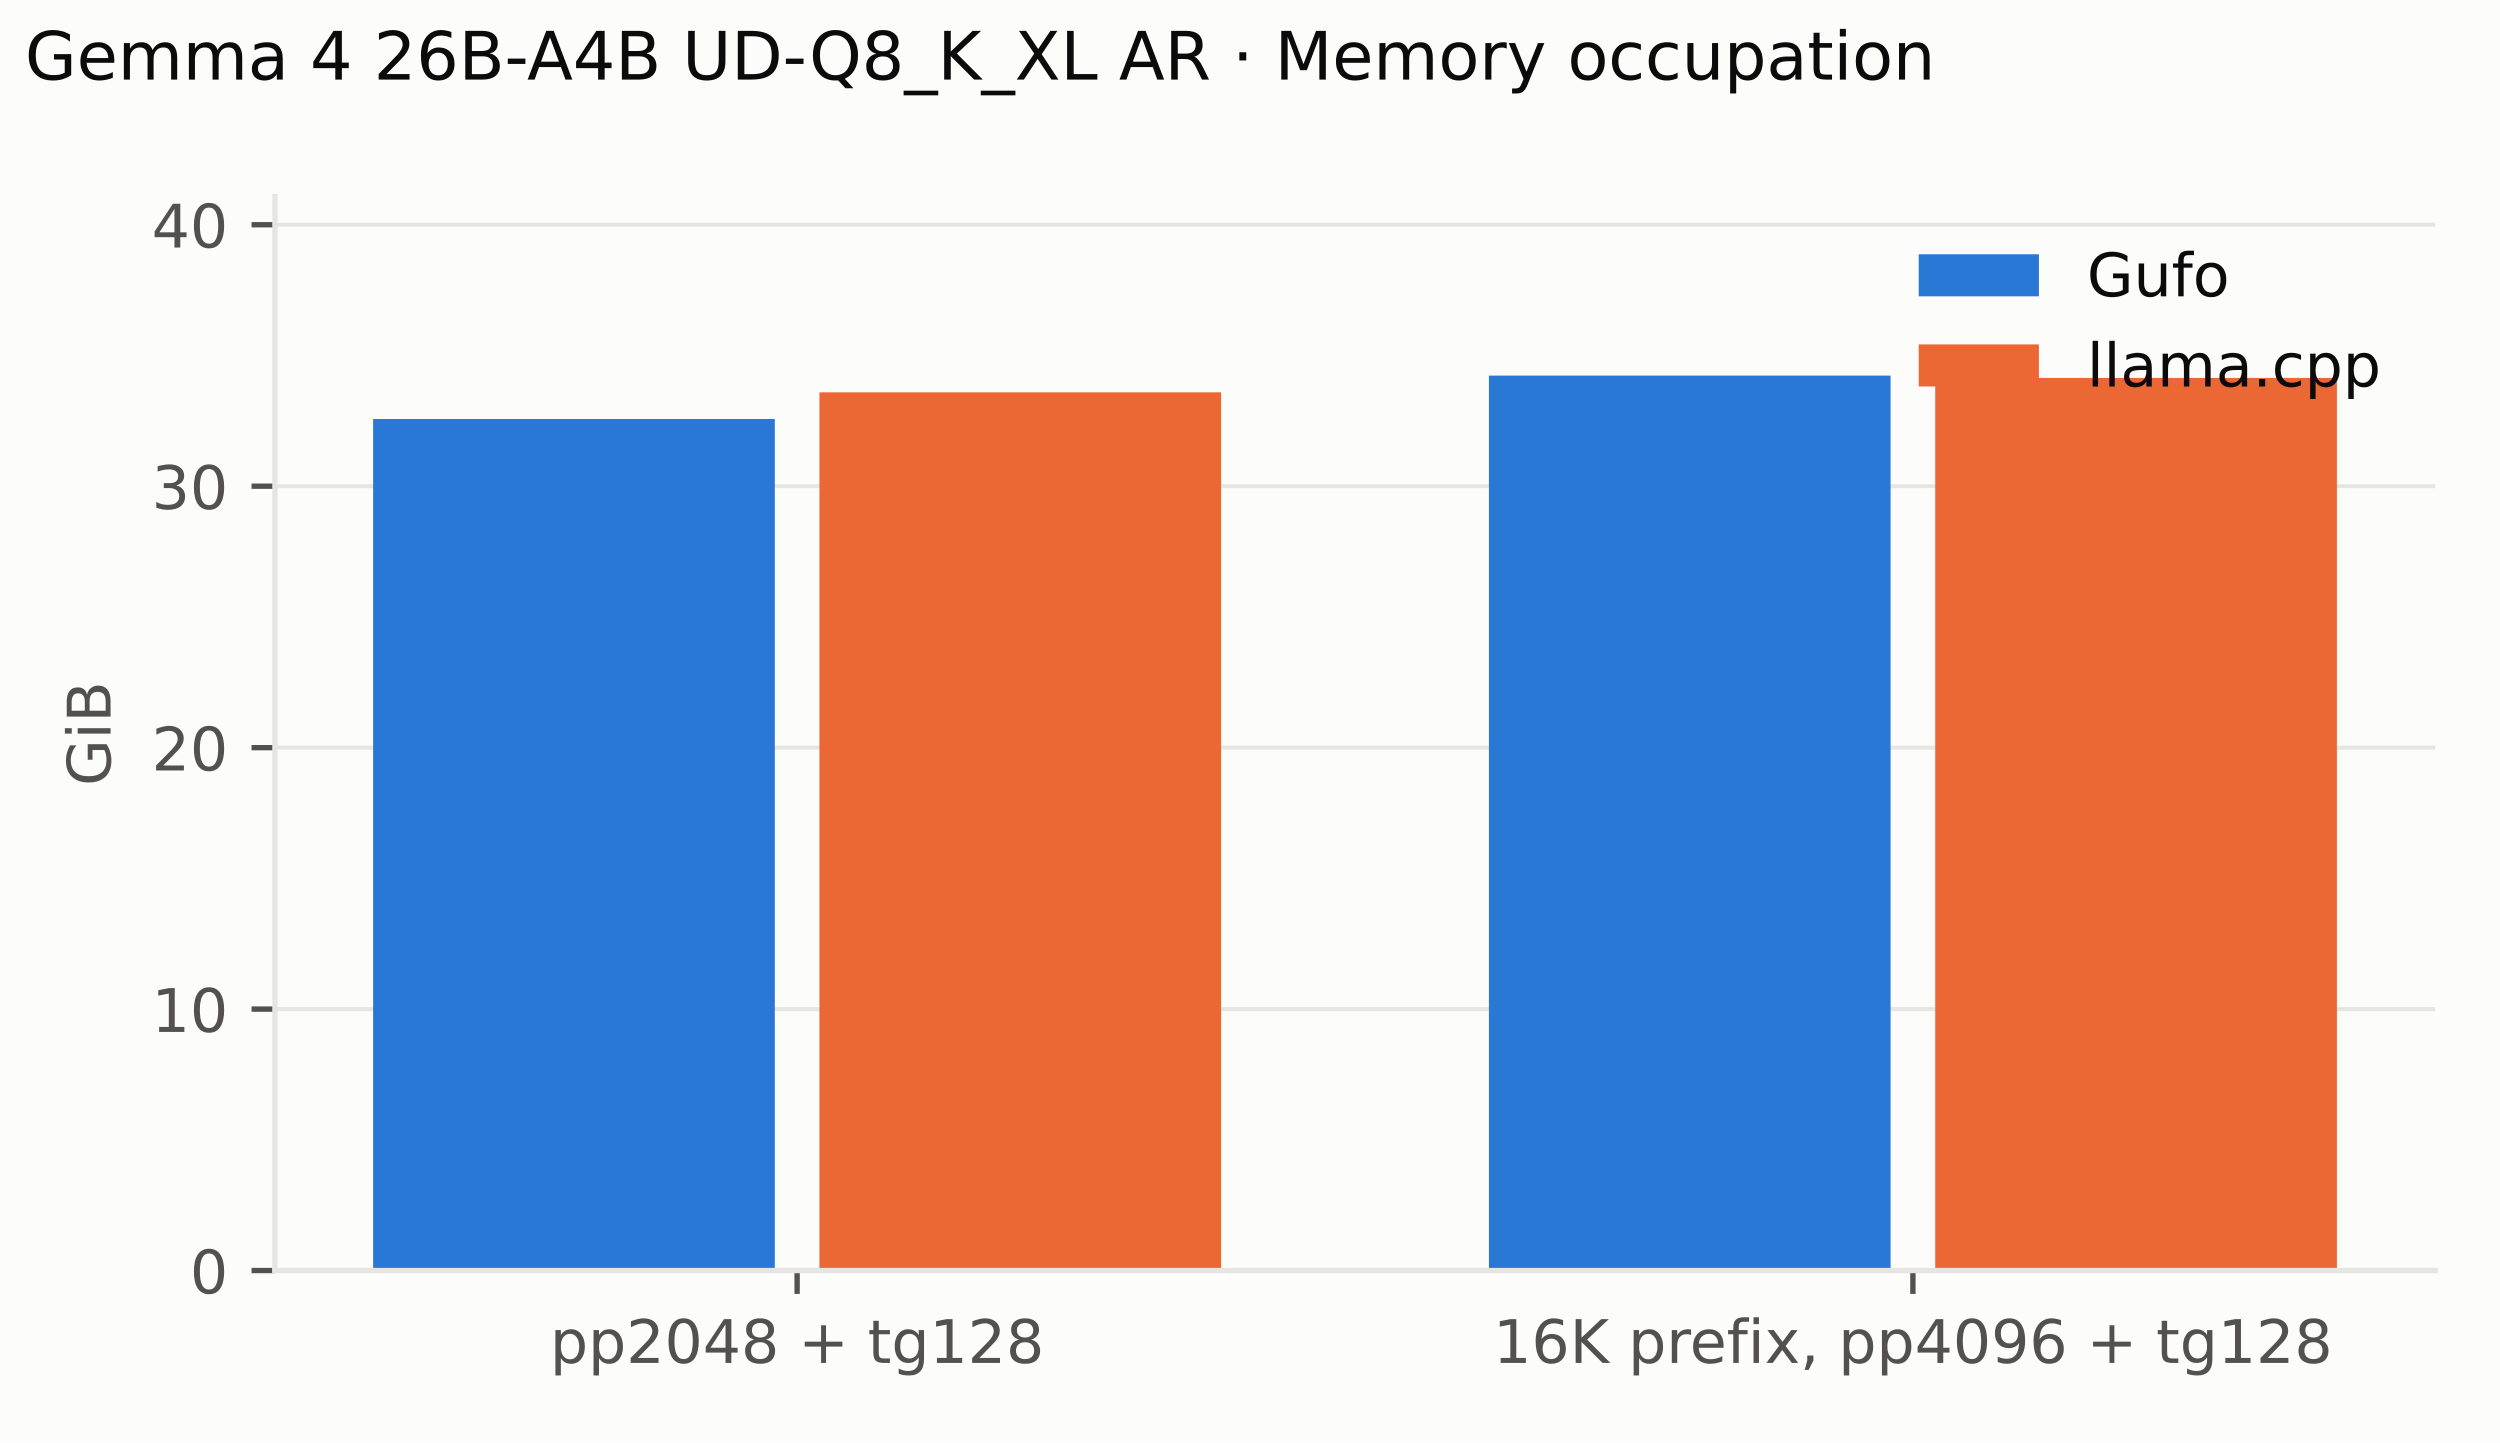
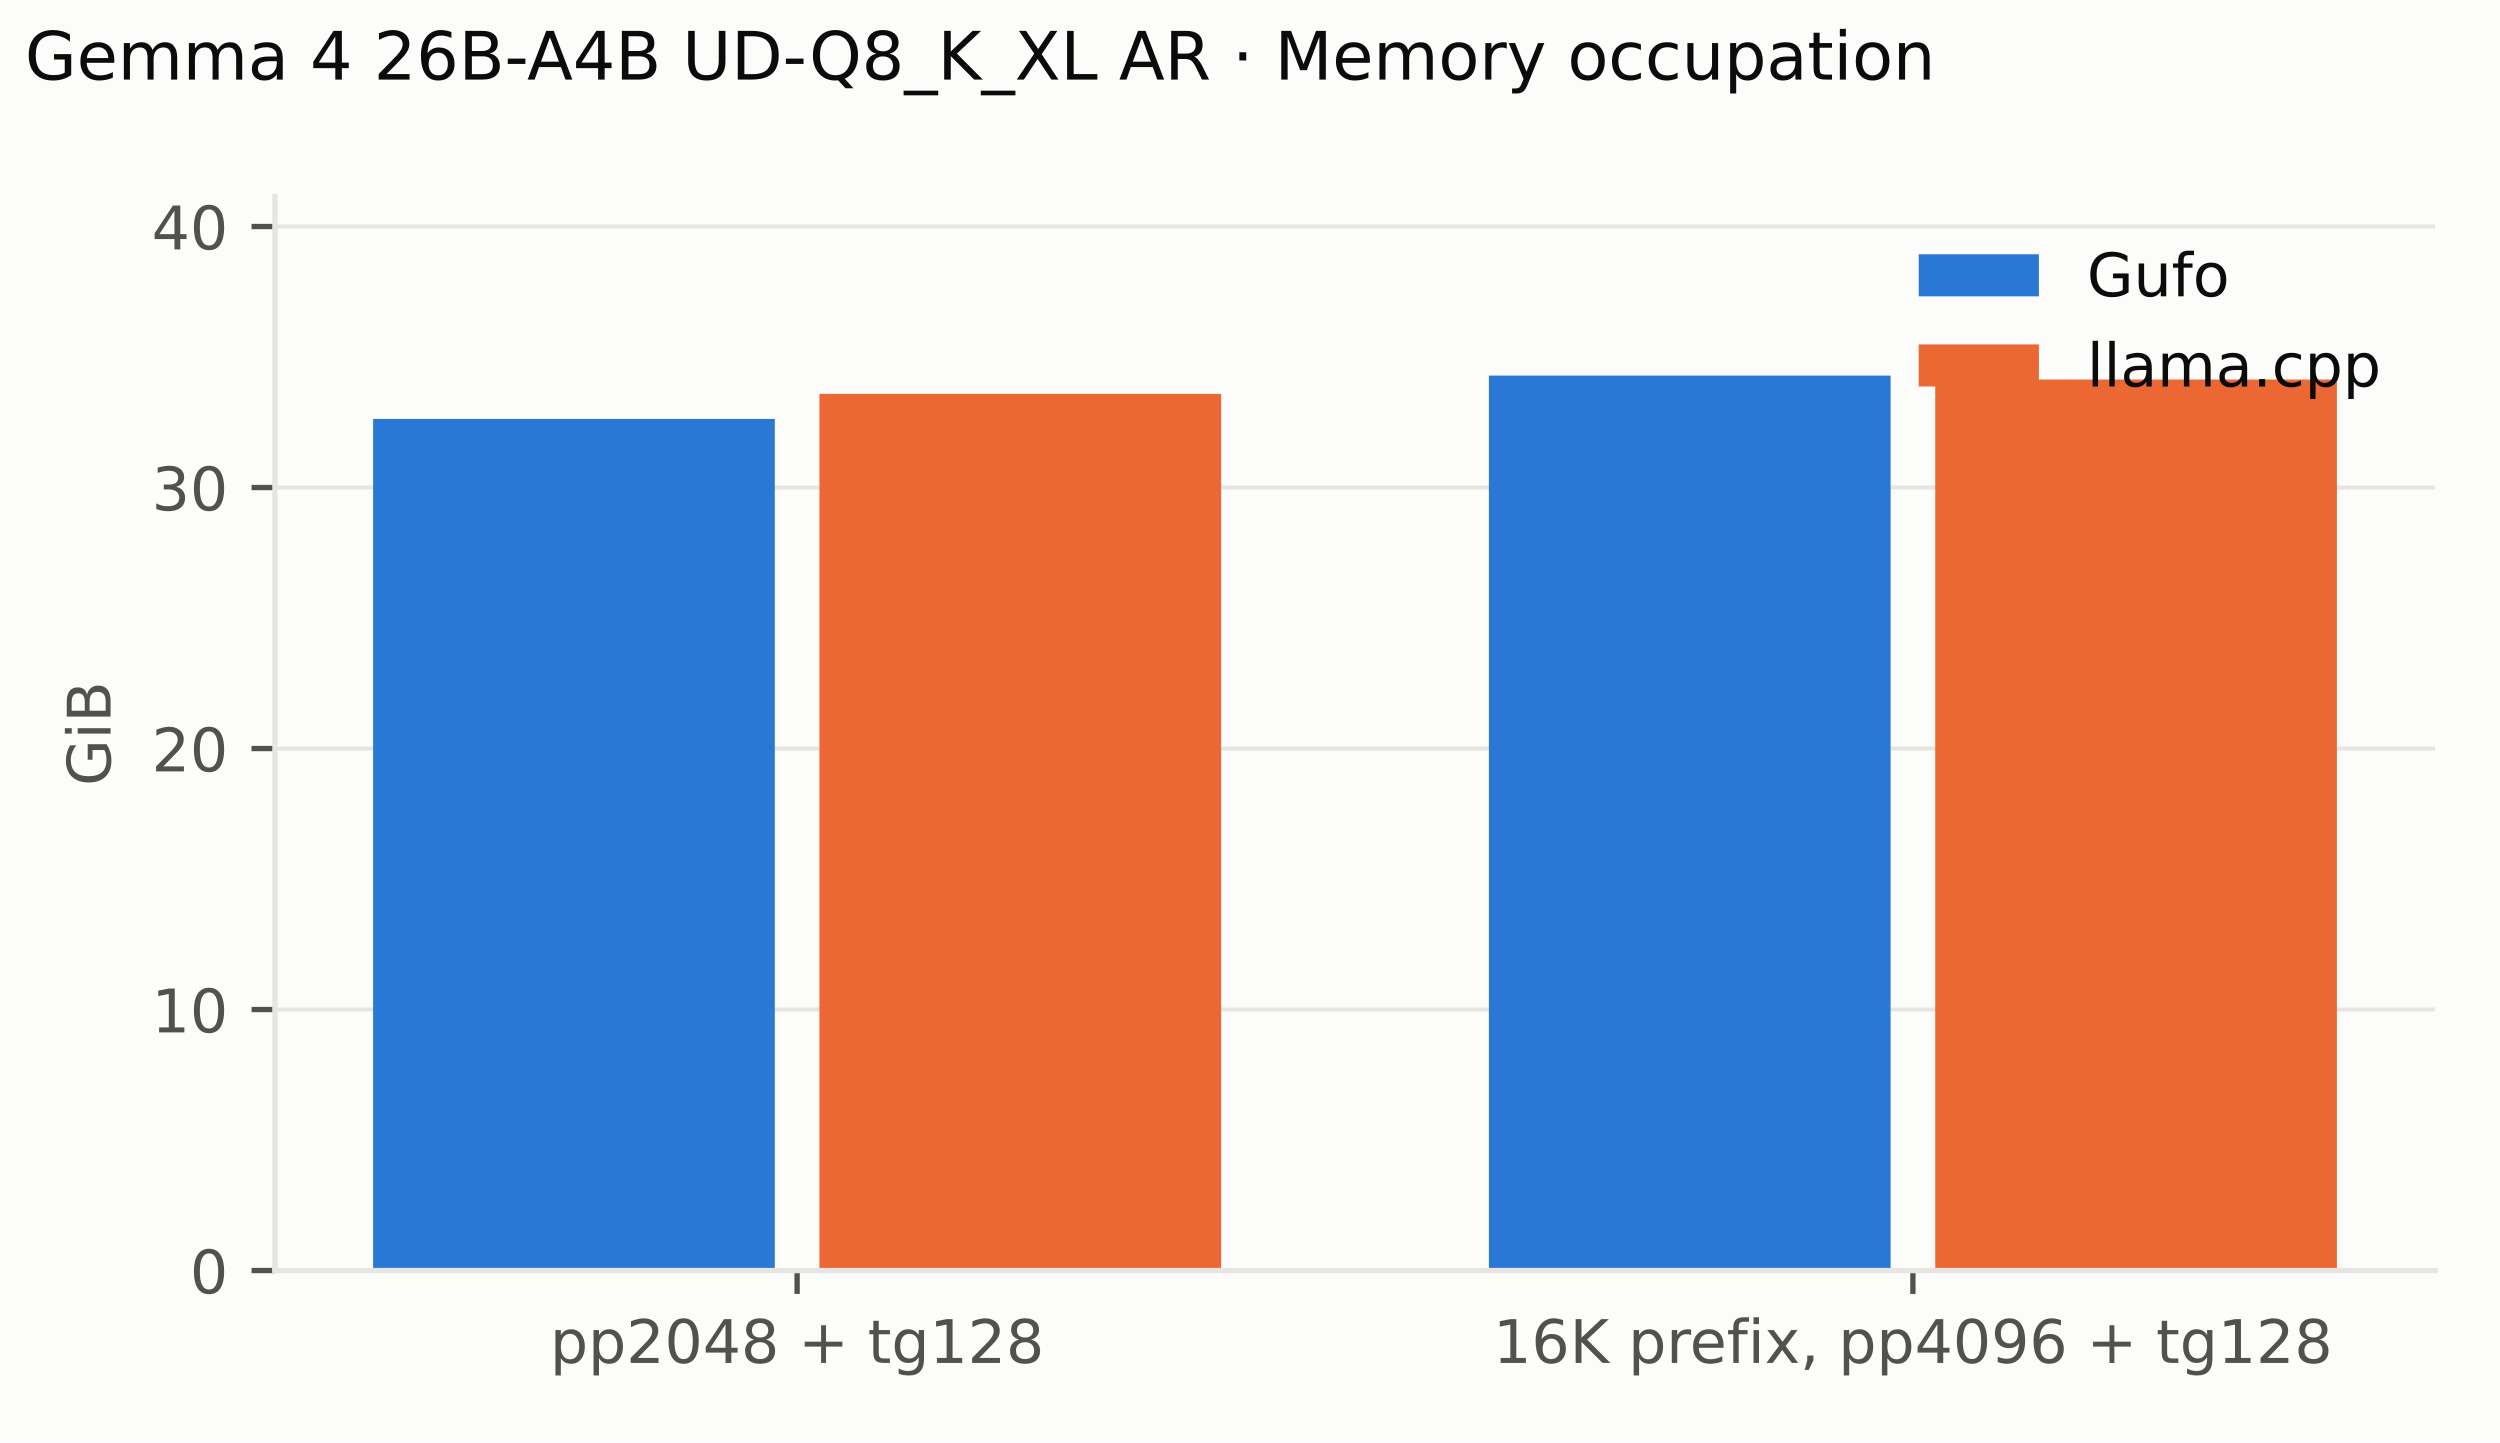
<svg xmlns="http://www.w3.org/2000/svg" xmlns:xlink="http://www.w3.org/1999/xlink" width="374.4pt" height="216pt" viewBox="0 0 374.4 216" version="1.1">
  <defs>
    <style type="text/css">*{stroke-linejoin: round; stroke-linecap: butt}</style>
  </defs>
  <g id="figure_1">
    <g id="patch_1">
      <path d="M 0 216 L 374.4 216 L 374.4 0 L 0 0 z " style="fill: #fcfcfb" />
    </g>
    <g id="axes_1">
      <g id="patch_2">
        <path d="M 41.173 190.279 L 364.68 190.279 L 364.68 29.441 L 41.173 29.441 z " style="fill: #fcfcfb" />
      </g>
      <g id="matplotlib.axis_1">
        <g id="xtick_1">
          <g id="line2d_1">
            <defs>
              <path id="m1ebf051f68" d="M 0 0 L 0 3.5 " style="stroke: #52514e; stroke-width: 0.8" />
            </defs>
            <g>
              <use xlink:href="#m1ebf051f68" x="119.376" y="190.279" style="fill: #52514e; stroke: #52514e; stroke-width: 0.8" />
            </g>
          </g>
          <g id="text_1">
            <text style="font-size: 9px; font-family: 'DejaVu Sans', 'Bitstream Vera Sans', 'Computer Modern Sans Serif', 'Lucida Grande', 'Verdana', 'Geneva', 'Lucid', 'Arial', 'Helvetica', 'Avant Garde', sans-serif; text-anchor: middle; fill: #52514e" x="119.376" y="204.117" transform="rotate(-0 119.3763 204.1172)">pp2048 + tg128</text>
          </g>
        </g>
        <g id="xtick_2">
          <g id="line2d_2">
            <g>
              <use xlink:href="#m1ebf051f68" x="286.477" y="190.279" style="fill: #52514e; stroke: #52514e; stroke-width: 0.8" />
            </g>
          </g>
          <g id="text_2">
            <text style="font-size: 9px; font-family: 'DejaVu Sans', 'Bitstream Vera Sans', 'Computer Modern Sans Serif', 'Lucida Grande', 'Verdana', 'Geneva', 'Lucid', 'Arial', 'Helvetica', 'Avant Garde', sans-serif; text-anchor: middle; fill: #52514e" x="286.477" y="204.118" transform="rotate(-0 286.4769 204.1179)">16K prefix, pp4096 + tg128</text>
          </g>
        </g>
      </g>
      <g id="matplotlib.axis_2">
        <g id="ytick_1">
          <g id="line2d_3">
            <path d="M 41.173 190.279 L 364.68 190.279 " clip-path="url(#pd96fb9d682)" style="fill: none; stroke: #e6e5e1; stroke-width: 0.6; stroke-linecap: square" />
          </g>
          <g id="line2d_4">
            <defs>
              <path id="m680e5b1e24" d="M 0 0 L -3.5 0 " style="stroke: #52514e; stroke-width: 0.8" />
            </defs>
            <g>
              <use xlink:href="#m680e5b1e24" x="41.173" y="190.279" style="fill: #52514e; stroke: #52514e; stroke-width: 0.8" />
            </g>
          </g>
          <g id="text_3">
            <text style="font-size: 9px; font-family: 'DejaVu Sans', 'Bitstream Vera Sans', 'Computer Modern Sans Serif', 'Lucida Grande', 'Verdana', 'Geneva', 'Lucid', 'Arial', 'Helvetica', 'Avant Garde', sans-serif; text-anchor: end; fill: #52514e" x="34.173" y="193.698" transform="rotate(-0 34.1732 193.6982)">0</text>
          </g>
        </g>
        <g id="ytick_2">
          <g id="line2d_5">
-             <path d="M 41.173 151.123 L 364.68 151.123 " clip-path="url(#pd96fb9d682)" style="fill: none; stroke: #e6e5e1; stroke-width: 0.6; stroke-linecap: square" />
+             <path d="M 41.173 151.191 L 364.68 151.191 " clip-path="url(#pd96fb9d682)" style="fill: none; stroke: #e6e5e1; stroke-width: 0.6; stroke-linecap: square" />
          </g>
          <g id="line2d_6">
            <g>
-               <use xlink:href="#m680e5b1e24" x="41.173" y="151.123" style="fill: #52514e; stroke: #52514e; stroke-width: 0.8" />
+               <use xlink:href="#m680e5b1e24" x="41.173" y="151.191" style="fill: #52514e; stroke: #52514e; stroke-width: 0.8" />
            </g>
          </g>
          <g id="text_4">
-             <text style="font-size: 9px; font-family: 'DejaVu Sans', 'Bitstream Vera Sans', 'Computer Modern Sans Serif', 'Lucida Grande', 'Verdana', 'Geneva', 'Lucid', 'Arial', 'Helvetica', 'Avant Garde', sans-serif; text-anchor: end; fill: #52514e" x="34.173" y="154.542" transform="rotate(-0 34.1732 154.5419)">10</text>
+             <text style="font-size: 9px; font-family: 'DejaVu Sans', 'Bitstream Vera Sans', 'Computer Modern Sans Serif', 'Lucida Grande', 'Verdana', 'Geneva', 'Lucid', 'Arial', 'Helvetica', 'Avant Garde', sans-serif; text-anchor: end; fill: #52514e" x="34.173" y="154.61" transform="rotate(-0 34.1732 154.6104)">10</text>
          </g>
        </g>
        <g id="ytick_3">
          <g id="line2d_7">
-             <path d="M 41.173 111.967 L 364.68 111.967 " clip-path="url(#pd96fb9d682)" style="fill: none; stroke: #e6e5e1; stroke-width: 0.6; stroke-linecap: square" />
+             <path d="M 41.173 112.104 L 364.68 112.104 " clip-path="url(#pd96fb9d682)" style="fill: none; stroke: #e6e5e1; stroke-width: 0.6; stroke-linecap: square" />
          </g>
          <g id="line2d_8">
            <g>
-               <use xlink:href="#m680e5b1e24" x="41.173" y="111.967" style="fill: #52514e; stroke: #52514e; stroke-width: 0.8" />
+               <use xlink:href="#m680e5b1e24" x="41.173" y="112.104" style="fill: #52514e; stroke: #52514e; stroke-width: 0.8" />
            </g>
          </g>
          <g id="text_5">
-             <text style="font-size: 9px; font-family: 'DejaVu Sans', 'Bitstream Vera Sans', 'Computer Modern Sans Serif', 'Lucida Grande', 'Verdana', 'Geneva', 'Lucid', 'Arial', 'Helvetica', 'Avant Garde', sans-serif; text-anchor: end; fill: #52514e" x="34.173" y="115.386" transform="rotate(-0 34.1732 115.3856)">20</text>
+             <text style="font-size: 9px; font-family: 'DejaVu Sans', 'Bitstream Vera Sans', 'Computer Modern Sans Serif', 'Lucida Grande', 'Verdana', 'Geneva', 'Lucid', 'Arial', 'Helvetica', 'Avant Garde', sans-serif; text-anchor: end; fill: #52514e" x="34.173" y="115.523" transform="rotate(-0 34.1732 115.5226)">20</text>
          </g>
        </g>
        <g id="ytick_4">
          <g id="line2d_9">
-             <path d="M 41.173 72.81 L 364.68 72.81 " clip-path="url(#pd96fb9d682)" style="fill: none; stroke: #e6e5e1; stroke-width: 0.6; stroke-linecap: square" />
+             <path d="M 41.173 73.016 L 364.68 73.016 " clip-path="url(#pd96fb9d682)" style="fill: none; stroke: #e6e5e1; stroke-width: 0.6; stroke-linecap: square" />
          </g>
          <g id="line2d_10">
            <g>
-               <use xlink:href="#m680e5b1e24" x="41.173" y="72.81" style="fill: #52514e; stroke: #52514e; stroke-width: 0.8" />
+               <use xlink:href="#m680e5b1e24" x="41.173" y="73.016" style="fill: #52514e; stroke: #52514e; stroke-width: 0.8" />
            </g>
          </g>
          <g id="text_6">
-             <text style="font-size: 9px; font-family: 'DejaVu Sans', 'Bitstream Vera Sans', 'Computer Modern Sans Serif', 'Lucida Grande', 'Verdana', 'Geneva', 'Lucid', 'Arial', 'Helvetica', 'Avant Garde', sans-serif; text-anchor: end; fill: #52514e" x="34.173" y="76.229" transform="rotate(-0 34.1732 76.22927)">30</text>
+             <text style="font-size: 9px; font-family: 'DejaVu Sans', 'Bitstream Vera Sans', 'Computer Modern Sans Serif', 'Lucida Grande', 'Verdana', 'Geneva', 'Lucid', 'Arial', 'Helvetica', 'Avant Garde', sans-serif; text-anchor: end; fill: #52514e" x="34.173" y="76.435" transform="rotate(-0 34.1732 76.43482)">30</text>
          </g>
        </g>
        <g id="ytick_5">
          <g id="line2d_11">
-             <path d="M 41.173 33.654 L 364.68 33.654 " clip-path="url(#pd96fb9d682)" style="fill: none; stroke: #e6e5e1; stroke-width: 0.6; stroke-linecap: square" />
+             <path d="M 41.173 33.928 L 364.68 33.928 " clip-path="url(#pd96fb9d682)" style="fill: none; stroke: #e6e5e1; stroke-width: 0.6; stroke-linecap: square" />
          </g>
          <g id="line2d_12">
            <g>
-               <use xlink:href="#m680e5b1e24" x="41.173" y="33.654" style="fill: #52514e; stroke: #52514e; stroke-width: 0.8" />
+               <use xlink:href="#m680e5b1e24" x="41.173" y="33.928" style="fill: #52514e; stroke: #52514e; stroke-width: 0.8" />
            </g>
          </g>
          <g id="text_7">
-             <text style="font-size: 9px; font-family: 'DejaVu Sans', 'Bitstream Vera Sans', 'Computer Modern Sans Serif', 'Lucida Grande', 'Verdana', 'Geneva', 'Lucid', 'Arial', 'Helvetica', 'Avant Garde', sans-serif; text-anchor: end; fill: #52514e" x="34.173" y="37.073" transform="rotate(-0 34.1732 37.07295)">40</text>
+             <text style="font-size: 9px; font-family: 'DejaVu Sans', 'Bitstream Vera Sans', 'Computer Modern Sans Serif', 'Lucida Grande', 'Verdana', 'Geneva', 'Lucid', 'Arial', 'Helvetica', 'Avant Garde', sans-serif; text-anchor: end; fill: #52514e" x="34.173" y="37.347" transform="rotate(-0 34.1732 37.34701)">40</text>
          </g>
        </g>
        <g id="text_8">
          <text style="font-size: 9px; font-family: 'DejaVu Sans', 'Bitstream Vera Sans', 'Computer Modern Sans Serif', 'Lucida Grande', 'Verdana', 'Geneva', 'Lucid', 'Arial', 'Helvetica', 'Avant Garde', sans-serif; text-anchor: middle; fill: #52514e" x="16.559" y="109.86" transform="rotate(-90 16.55859 109.86)">GiB</text>
        </g>
      </g>
      <g id="patch_3">
-         <path d="M 55.878 190.279 L 116.034 190.279 L 116.034 62.747 L 55.878 62.747 z " clip-path="url(#pd96fb9d682)" style="fill: #2a78d6" />
+         <path d="M 55.878 190.279 L 116.034 190.279 L 116.034 62.736 L 55.878 62.736 z " clip-path="url(#pd96fb9d682)" style="fill: #2a78d6" />
      </g>
      <g id="patch_4">
        <path d="M 222.979 190.279 L 283.135 190.279 L 283.135 56.247 L 222.979 56.247 z " clip-path="url(#pd96fb9d682)" style="fill: #2a78d6" />
      </g>
      <g id="patch_5">
-         <path d="M 122.718 190.279 L 182.875 190.279 L 182.875 58.753 L 122.718 58.753 z " clip-path="url(#pd96fb9d682)" style="fill: #eb6834" />
+         <path d="M 122.718 190.279 L 182.875 190.279 L 182.875 58.983 L 122.718 58.983 z " clip-path="url(#pd96fb9d682)" style="fill: #eb6834" />
      </g>
      <g id="patch_6">
-         <path d="M 289.819 190.279 L 349.975 190.279 L 349.975 56.6 L 289.819 56.6 z " clip-path="url(#pd96fb9d682)" style="fill: #eb6834" />
+         <path d="M 289.819 190.279 L 349.975 190.279 L 349.975 56.834 L 289.819 56.834 z " clip-path="url(#pd96fb9d682)" style="fill: #eb6834" />
      </g>
      <g id="patch_7">
        <path d="M 41.173 190.279 L 41.173 29.441 " style="fill: none; stroke: #e6e5e1; stroke-width: 0.8; stroke-linejoin: miter; stroke-linecap: square" />
      </g>
      <g id="patch_8">
        <path d="M 41.173 190.279 L 364.68 190.279 " style="fill: none; stroke: #e6e5e1; stroke-width: 0.8; stroke-linejoin: miter; stroke-linecap: square" />
      </g>
      <g id="legend_1">
        <g id="patch_9">
          <path d="M 287.346 44.379 L 305.346 44.379 L 305.346 38.079 L 287.346 38.079 z " style="fill: #2a78d6" />
        </g>
        <g id="text_9">
          <text style="font-size: 9px; font-family: 'DejaVu Sans', 'Bitstream Vera Sans', 'Computer Modern Sans Serif', 'Lucida Grande', 'Verdana', 'Geneva', 'Lucid', 'Arial', 'Helvetica', 'Avant Garde', sans-serif; text-anchor: start; fill: #0b0b0b" x="312.546" y="44.379" transform="rotate(-0 312.5461 44.37938)">Gufo</text>
        </g>
        <g id="patch_10">
          <path d="M 287.346 57.88 L 305.346 57.88 L 305.346 51.58 L 287.346 51.58 z " style="fill: #eb6834" />
        </g>
        <g id="text_10">
          <text style="font-size: 9px; font-family: 'DejaVu Sans', 'Bitstream Vera Sans', 'Computer Modern Sans Serif', 'Lucida Grande', 'Verdana', 'Geneva', 'Lucid', 'Arial', 'Helvetica', 'Avant Garde', sans-serif; text-anchor: start; fill: #0b0b0b" x="312.546" y="57.88" transform="rotate(-0 312.5461 57.88008)">llama.cpp</text>
        </g>
      </g>
    </g>
    <g id="text_11">
      <text style="font-size: 10px; font-family: 'DejaVu Sans', 'Bitstream Vera Sans', 'Computer Modern Sans Serif', 'Lucida Grande', 'Verdana', 'Geneva', 'Lucid', 'Arial', 'Helvetica', 'Avant Garde', sans-serif; text-anchor: start; fill: #0b0b0b" x="3.744" y="11.918" transform="rotate(-0 3.744 11.91844)">Gemma 4 26B-A4B UD-Q8_K_XL AR · Memory occupation</text>
    </g>
  </g>
  <defs>
    <clipPath id="pd96fb9d682">
      <rect x="41.173" y="29.441" width="323.507" height="160.839" />
    </clipPath>
  </defs>
</svg>
